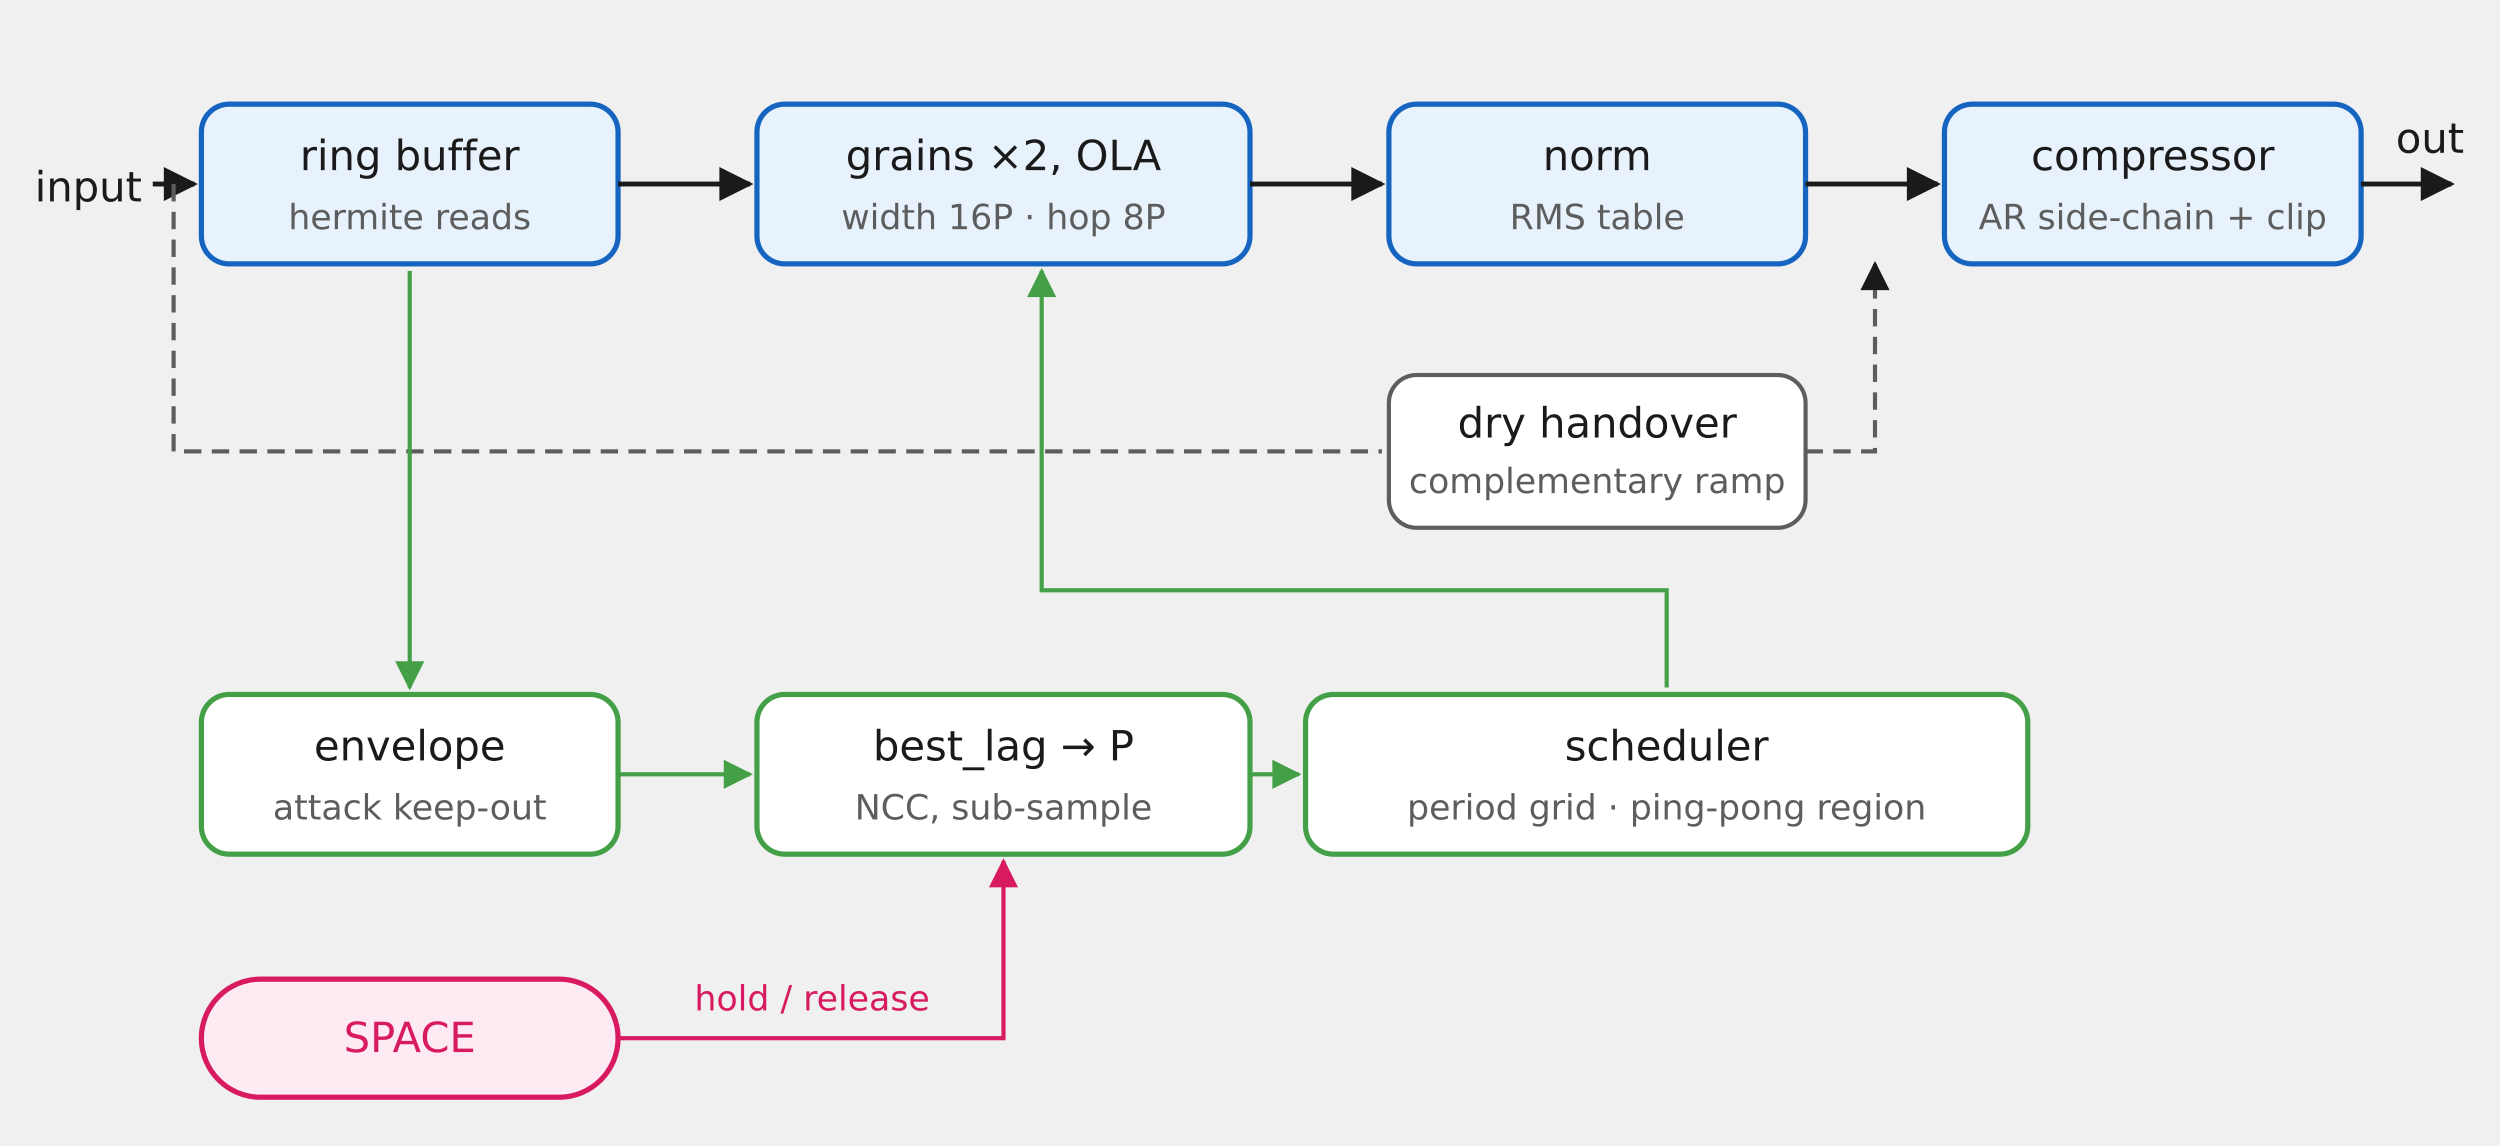
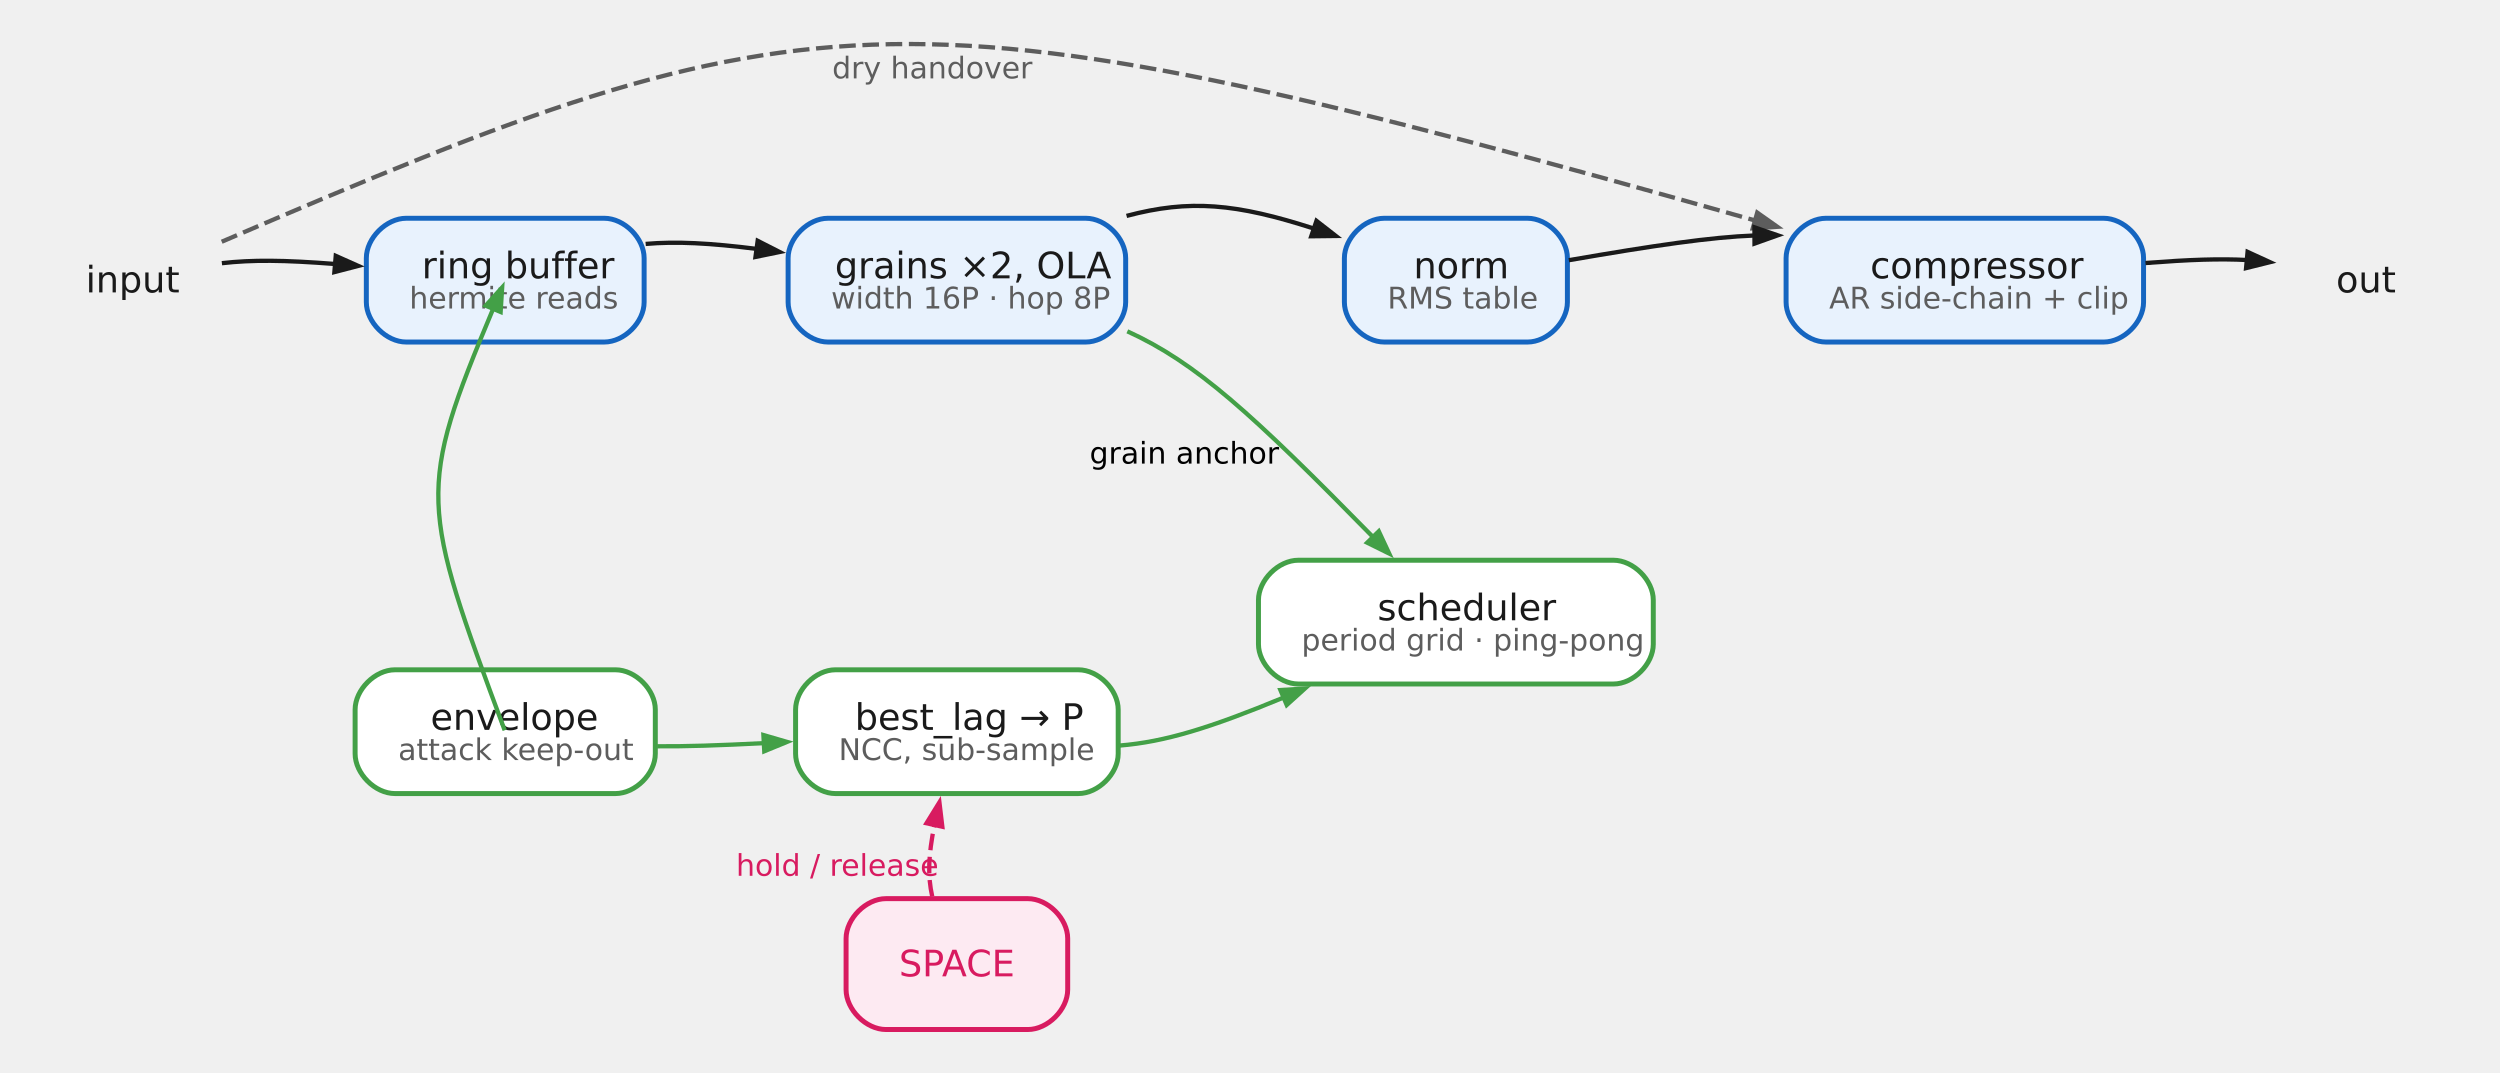
- <svg xmlns="http://www.w3.org/2000/svg" width="720" height="330" viewBox="0 0 720 330" font-family="DejaVu Sans, Verdana, sans-serif" font-size="12">
-   <defs>
-     <marker id="arrow" viewBox="0 0 10 10" refX="9" refY="5" markerWidth="7" markerHeight="7" orient="auto-start-reverse">
-       <path d="M 0 0 L 10 5 L 0 10 z" fill="#1a1a1a" />
-     </marker>
-     <marker id="arrow-m" viewBox="0 0 10 10" refX="9" refY="5" markerWidth="7" markerHeight="7" orient="auto-start-reverse">
-       <path d="M 0 0 L 10 5 L 0 10 z" fill="#d81b60" />
-     </marker>
-     <marker id="arrow-g" viewBox="0 0 10 10" refX="9" refY="5" markerWidth="7" markerHeight="7" orient="auto-start-reverse">
-       <path d="M 0 0 L 10 5 L 0 10 z" fill="#43a047" />
-     </marker>
-   </defs>
-   <text x="10" y="58" fill="#1a1a1a">input</text>
-   <rect x="58" y="30" width="120" height="46" rx="8" fill="#e8f2fd" stroke="#1565c0" stroke-width="1.5" />
-   <text x="118" y="49" text-anchor="middle" fill="#1a1a1a">ring buffer</text>
-   <text x="118" y="66" text-anchor="middle" fill="#5d5d5d" font-size="10">hermite reads</text>
-   <rect x="218" y="30" width="142" height="46" rx="8" fill="#e8f2fd" stroke="#1565c0" stroke-width="1.5" />
-   <text x="289" y="49" text-anchor="middle" fill="#1a1a1a">grains ×2, OLA</text>
-   <text x="289" y="66" text-anchor="middle" fill="#5d5d5d" font-size="10">width 16P · hop 8P</text>
-   <rect x="400" y="30" width="120" height="46" rx="8" fill="#e8f2fd" stroke="#1565c0" stroke-width="1.5" />
-   <text x="460" y="49" text-anchor="middle" fill="#1a1a1a">norm</text>
-   <text x="460" y="66" text-anchor="middle" fill="#5d5d5d" font-size="10">RMS table</text>
-   <rect x="560" y="30" width="120" height="46" rx="8" fill="#e8f2fd" stroke="#1565c0" stroke-width="1.5" />
-   <text x="620" y="49" text-anchor="middle" fill="#1a1a1a">compressor</text>
-   <text x="620" y="66" text-anchor="middle" fill="#5d5d5d" font-size="10">AR side-chain + clip</text>
-   <line x1="44" y1="53" x2="56" y2="53" stroke="#1a1a1a" stroke-width="1.4" marker-end="url(#arrow)" />
-   <line x1="178" y1="53" x2="216" y2="53" stroke="#1a1a1a" stroke-width="1.4" marker-end="url(#arrow)" />
-   <line x1="360" y1="53" x2="398" y2="53" stroke="#1a1a1a" stroke-width="1.4" marker-end="url(#arrow)" />
-   <line x1="520" y1="53" x2="558" y2="53" stroke="#1a1a1a" stroke-width="1.4" marker-end="url(#arrow)" />
-   <line x1="680" y1="53" x2="706" y2="53" stroke="#1a1a1a" stroke-width="1.4" marker-end="url(#arrow)" />
-   <text x="690" y="44" fill="#1a1a1a">out</text>
-   <path d="M 50 53 L 50 130 L 398 130" fill="none" stroke="#5d5d5d" stroke-width="1.2" stroke-dasharray="5,3" />
-   <rect x="400" y="108" width="120" height="44" rx="8" fill="#ffffff" stroke="#5d5d5d" stroke-width="1.2" />
-   <text x="460" y="126" text-anchor="middle" fill="#1a1a1a">dry handover</text>
-   <text x="460" y="142" text-anchor="middle" fill="#5d5d5d" font-size="10">complementary ramp</text>
-   <path d="M 520 130 L 540 130 L 540 76" fill="none" stroke="#5d5d5d" stroke-width="1.2" stroke-dasharray="5,3" marker-end="url(#arrow)" />
-   <rect x="58" y="200" width="120" height="46" rx="8" fill="#ffffff" stroke="#43a047" stroke-width="1.5" />
-   <text x="118" y="219" text-anchor="middle" fill="#1a1a1a">envelope</text>
-   <text x="118" y="236" text-anchor="middle" fill="#5d5d5d" font-size="10">attack keep-out</text>
-   <rect x="218" y="200" width="142" height="46" rx="8" fill="#ffffff" stroke="#43a047" stroke-width="1.5" />
-   <text x="289" y="219" text-anchor="middle" fill="#1a1a1a">best_lag → P</text>
-   <text x="289" y="236" text-anchor="middle" fill="#5d5d5d" font-size="10">NCC, sub-sample</text>
-   <rect x="376" y="200" width="208" height="46" rx="8" fill="#ffffff" stroke="#43a047" stroke-width="1.5" />
-   <text x="480" y="219" text-anchor="middle" fill="#1a1a1a">scheduler</text>
-   <text x="480" y="236" text-anchor="middle" fill="#5d5d5d" font-size="10">period grid · ping-pong region</text>
-   <line x1="118" y1="78" x2="118" y2="198" stroke="#43a047" stroke-width="1.2" marker-end="url(#arrow-g)" />
-   <line x1="178" y1="223" x2="216" y2="223" stroke="#43a047" stroke-width="1.2" marker-end="url(#arrow-g)" />
-   <line x1="360" y1="223" x2="374" y2="223" stroke="#43a047" stroke-width="1.2" marker-end="url(#arrow-g)" />
-   <line x1="480" y1="198" x2="480" y2="120 " stroke="#43a047" stroke-width="1.2" opacity="0" />
-   <path d="M 480 198 L 480 170 L 300 170 L 300 78" fill="none" stroke="#43a047" stroke-width="1.2" marker-end="url(#arrow-g)" />
-   <rect x="58" y="282" width="120" height="34" rx="17" fill="#fdeaf2" stroke="#d81b60" stroke-width="1.5" />
-   <text x="118" y="303" text-anchor="middle" fill="#d81b60">SPACE</text>
-   <path d="M 178 299 L 289 299 L 289 248" fill="none" stroke="#d81b60" stroke-width="1.2" marker-end="url(#arrow-m)" />
-   <text x="200" y="291" fill="#d81b60" font-size="10">hold / release</text>
+ <svg xmlns="http://www.w3.org/2000/svg" width="720" height="309" viewBox="0.00 0.00 753.00 323.00">
+   <g id="graph0" class="graph" transform="scale(1 1) rotate(0) translate(12.96 310.01)">
+     <g id="node1" class="node">
+       <text xml:space="preserve" text-anchor="middle" x="27" y="-222.01" font-family="DejaVu Sans, Verdana, sans-serif" font-size="11.00" fill="#1a1a1a">input</text>
+     </g>
+     <g id="node2" class="node">
+       <path fill="#e8f2fd" stroke="#1565c0" stroke-width="1.5" d="M169.05,-244.35C169.05,-244.35 109.38,-244.35 109.38,-244.35 103.38,-244.35 97.38,-238.35 97.38,-232.35 97.38,-232.35 97.38,-219.07 97.38,-219.07 97.38,-213.07 103.38,-207.07 109.38,-207.07 109.38,-207.07 169.05,-207.07 169.05,-207.07 175.05,-207.07 181.05,-213.07 181.05,-219.07 181.05,-219.07 181.05,-232.35 181.05,-232.35 181.05,-238.35 175.05,-244.35 169.05,-244.35" />
+       <text xml:space="preserve" text-anchor="start" x="114.09" y="-226.26" font-family="DejaVu Sans, Verdana, sans-serif" font-size="11.00" fill="#1a1a1a">ring buffer</text>
+       <text xml:space="preserve" text-anchor="start" x="110.34" y="-217.16" font-family="DejaVu Sans, Verdana, sans-serif" font-size="9.00" fill="#5d5d5d">hermite reads</text>
+     </g>
+     <g id="edge1" class="edge">
+       <path fill="none" stroke="#1a1a1a" stroke-width="1.3" d="M53.87,-230.82C63.03,-231.86 72.38,-231.78 88.08,-230.57" />
+       <polygon fill="#1a1a1a" stroke="#1a1a1a" stroke-width="1.3" points="88.17,-233.02 94.94,-230 87.76,-228.14 88.17,-233.02" />
+     </g>
+     <g id="node5" class="node">
+       <path fill="#e8f2fd" stroke="#1565c0" stroke-width="1.5" d="M620.68,-244.35C620.68,-244.35 537.01,-244.35 537.01,-244.35 531.01,-244.35 525.01,-238.35 525.01,-232.35 525.01,-232.35 525.01,-219.07 525.01,-219.07 525.01,-213.07 531.01,-207.07 537.01,-207.07 537.01,-207.07 620.68,-207.07 620.68,-207.07 626.68,-207.07 632.68,-213.07 632.68,-219.07 632.68,-219.07 632.68,-232.35 632.68,-232.35 632.68,-238.35 626.68,-244.35 620.68,-244.35" />
+       <text xml:space="preserve" text-anchor="start" x="550.35" y="-226.26" font-family="DejaVu Sans, Verdana, sans-serif" font-size="11.00" fill="#1a1a1a">compressor</text>
+       <text xml:space="preserve" text-anchor="start" x="537.97" y="-217.16" font-family="DejaVu Sans, Verdana, sans-serif" font-size="9.00" fill="#5d5d5d">AR side-chain + clip</text>
+     </g>
+     <g id="edge6" class="edge">
+       <path fill="none" stroke="#5d5d5d" stroke-width="1.3" stroke-dasharray="5,2" d="M53.82,-237.28C233.4,-314.5 257.76,-316.62 515.79,-243.65" />
+       <polygon fill="#5d5d5d" stroke="#5d5d5d" stroke-width="1.3" points="516.32,-246.05 522.38,-241.78 514.98,-241.33 516.32,-246.05" />
+       <text xml:space="preserve" text-anchor="middle" x="267.84" y="-286.48" font-family="DejaVu Sans, Verdana, sans-serif" font-size="9.00" fill="#5d5d5d">dry handover</text>
+     </g>
+     <g id="node3" class="node">
+       <path fill="#e8f2fd" stroke="#1565c0" stroke-width="1.5" d="M314.09,-244.35C314.09,-244.35 236.42,-244.35 236.42,-244.35 230.42,-244.35 224.42,-238.35 224.42,-232.35 224.42,-232.35 224.42,-219.07 224.42,-219.07 224.42,-213.07 230.42,-207.07 236.42,-207.07 236.42,-207.07 314.09,-207.07 314.09,-207.07 320.09,-207.07 326.09,-213.07 326.09,-219.07 326.09,-219.07 326.09,-232.35 326.09,-232.35 326.09,-238.35 320.09,-244.35 314.09,-244.35" />
+       <text xml:space="preserve" text-anchor="start" x="238.51" y="-226.26" font-family="DejaVu Sans, Verdana, sans-serif" font-size="11.00" fill="#1a1a1a">grains ×2, OLA</text>
+       <text xml:space="preserve" text-anchor="start" x="237.38" y="-217.16" font-family="DejaVu Sans, Verdana, sans-serif" font-size="9.00" fill="#5d5d5d">width 16P · hop 8P</text>
+     </g>
+     <g id="edge2" class="edge">
+       <path fill="none" stroke="#1a1a1a" stroke-width="1.3" d="M181.51,-236.62C190.68,-237.42 200.76,-236.91 215.27,-235.08" />
+       <polygon fill="#1a1a1a" stroke="#1a1a1a" stroke-width="1.3" points="215.25,-237.56 221.86,-234.19 214.59,-232.7 215.25,-237.56" />
+     </g>
+     <g id="node7" class="node">
+       <path fill="white" stroke="#43a047" stroke-width="1.5" d="M172.42,-108.35C172.42,-108.35 106,-108.35 106,-108.35 100,-108.35 94,-102.35 94,-96.35 94,-96.35 94,-83.07 94,-83.07 94,-77.07 100,-71.07 106,-71.07 106,-71.07 172.42,-71.07 172.42,-71.07 178.42,-71.07 184.42,-77.07 184.42,-83.07 184.42,-83.07 184.42,-96.35 184.42,-96.35 184.42,-102.35 178.42,-108.35 172.42,-108.35" />
+       <text xml:space="preserve" text-anchor="start" x="116.71" y="-90.26" font-family="DejaVu Sans, Verdana, sans-serif" font-size="11.00" fill="#1a1a1a">envelope</text>
+       <text xml:space="preserve" text-anchor="start" x="106.96" y="-81.16" font-family="DejaVu Sans, Verdana, sans-serif" font-size="9.00" fill="#5d5d5d">attack keep-out</text>
+     </g>
+     <g id="edge7" class="edge">
+       <path fill="none" stroke="#43a047" stroke-width="1.3" d="M139.05,-90.13C113.6,-158.61 112.45,-161.92 135.62,-217.18" />
+       <polygon fill="#43a047" stroke="#43a047" stroke-width="1.3" points="133.32,-218.02 138.29,-223.52 137.83,-216.12 133.32,-218.02" />
+     </g>
+     <g id="node4" class="node">
+       <path fill="#e8f2fd" stroke="#1565c0" stroke-width="1.5" d="M447.14,-244.35C447.14,-244.35 403.97,-244.35 403.97,-244.35 397.97,-244.35 391.97,-238.35 391.97,-232.35 391.97,-232.35 391.97,-219.07 391.97,-219.07 391.97,-213.07 397.97,-207.07 403.97,-207.07 403.97,-207.07 447.14,-207.07 447.14,-207.07 453.14,-207.07 459.14,-213.07 459.14,-219.07 459.14,-219.07 459.14,-232.35 459.14,-232.35 459.14,-238.35 453.14,-244.35 447.14,-244.35" />
+       <text xml:space="preserve" text-anchor="start" x="412.8" y="-226.26" font-family="DejaVu Sans, Verdana, sans-serif" font-size="11.00" fill="#1a1a1a">norm</text>
+       <text xml:space="preserve" text-anchor="start" x="404.93" y="-217.16" font-family="DejaVu Sans, Verdana, sans-serif" font-size="9.00" fill="#5d5d5d">RMS table</text>
+     </g>
+     <g id="edge3" class="edge">
+       <path fill="none" stroke="#1a1a1a" stroke-width="1.3" d="M326.36,-245.06C345.37,-250.11 359.32,-248.83 382.89,-241.21" />
+       <polygon fill="#1a1a1a" stroke="#1a1a1a" stroke-width="1.3" points="383.56,-243.57 389.41,-239.02 381.99,-238.93 383.56,-243.57" />
+     </g>
+     <g id="edge4" class="edge">
+       <path fill="none" stroke="#1a1a1a" stroke-width="1.3" d="M459.58,-231.72C485.34,-236.17 502.19,-238.66 515.63,-239.17" />
+       <polygon fill="#1a1a1a" stroke="#1a1a1a" stroke-width="1.3" points="515.48,-241.62 522.49,-239.21 515.5,-236.72 515.48,-241.62" />
+     </g>
+     <g id="node6" class="node">
+       <text xml:space="preserve" text-anchor="middle" x="699.68" y="-222.01" font-family="DejaVu Sans, Verdana, sans-serif" font-size="11.00" fill="#1a1a1a">out</text>
+     </g>
+     <g id="edge5" class="edge">
+       <path fill="none" stroke="#1a1a1a" stroke-width="1.3" d="M633.26,-230.87C646.65,-231.91 655.79,-232.21 663.87,-231.77" />
+       <polygon fill="#1a1a1a" stroke="#1a1a1a" stroke-width="1.3" points="664.01,-234.22 670.75,-231.13 663.56,-229.34 664.01,-234.22" />
+     </g>
+     <g id="node8" class="node">
+       <path fill="white" stroke="#43a047" stroke-width="1.5" d="M311.84,-108.35C311.84,-108.35 238.67,-108.35 238.67,-108.35 232.67,-108.35 226.67,-102.35 226.67,-96.35 226.67,-96.35 226.67,-83.07 226.67,-83.07 226.67,-77.07 232.67,-71.07 238.67,-71.07 238.67,-71.07 311.84,-71.07 311.84,-71.07 317.84,-71.07 323.84,-77.07 323.84,-83.07 323.84,-83.07 323.84,-96.35 323.84,-96.35 323.84,-102.35 317.84,-108.35 311.84,-108.35" />
+       <text xml:space="preserve" text-anchor="start" x="244.51" y="-90.26" font-family="DejaVu Sans, Verdana, sans-serif" font-size="11.00" fill="#1a1a1a">best_lag → P</text>
+       <text xml:space="preserve" text-anchor="start" x="239.63" y="-81.16" font-family="DejaVu Sans, Verdana, sans-serif" font-size="9.00" fill="#5d5d5d">NCC, sub-sample</text>
+     </g>
+     <g id="edge8" class="edge">
+       <path fill="none" stroke="#43a047" stroke-width="1.3" d="M184.96,-85.31C193.43,-85.24 203.47,-85.56 217.4,-86.27" />
+       <polygon fill="#43a047" stroke="#43a047" stroke-width="1.3" points="216.98,-88.7 224.1,-86.63 217.24,-83.81 216.98,-88.7" />
+     </g>
+     <g id="node9" class="node">
+       <path fill="white" stroke="#43a047" stroke-width="1.5" d="M473.01,-141.35C473.01,-141.35 378.09,-141.35 378.09,-141.35 372.09,-141.35 366.09,-135.35 366.09,-129.35 366.09,-129.35 366.09,-116.07 366.09,-116.07 366.09,-110.07 372.09,-104.07 378.09,-104.07 378.09,-104.07 473.01,-104.07 473.01,-104.07 479.01,-104.07 485.01,-110.07 485.01,-116.07 485.01,-116.07 485.01,-129.35 485.01,-129.35 485.01,-135.35 479.01,-141.35 473.01,-141.35" />
+       <text xml:space="preserve" text-anchor="start" x="401.93" y="-123.26" font-family="DejaVu Sans, Verdana, sans-serif" font-size="11.00" fill="#1a1a1a">scheduler</text>
+       <text xml:space="preserve" text-anchor="start" x="379.05" y="-114.16" font-family="DejaVu Sans, Verdana, sans-serif" font-size="9.00" fill="#5d5d5d">period grid · ping-pong</text>
+     </g>
+     <g id="edge9" class="edge">
+       <path fill="none" stroke="#43a047" stroke-width="1.3" d="M324.24,-85.53C337.85,-86.62 351.5,-90.82 373.7,-100.01" />
+       <polygon fill="#43a047" stroke="#43a047" stroke-width="1.3" points="372.7,-102.25 380.1,-102.71 374.6,-97.74 372.7,-102.25" />
+     </g>
+     <g id="edge10" class="edge">
+       <path fill="none" stroke="#43a047" stroke-width="1.3" d="M326.59,-210.3C347.33,-200.84 364.07,-185.6 400.78,-148.15" />
+       <polygon fill="#43a047" stroke="#43a047" stroke-width="1.3" points="402.33,-150.07 405.47,-143.35 398.83,-146.64 402.33,-150.07" />
+       <text xml:space="preserve" text-anchor="middle" x="343.76" y="-170.45" font-family="DejaVu Sans, Verdana, sans-serif" font-size="9.00">grain anchor</text>
+     </g>
+     <g id="node10" class="node">
+       <path fill="#fdeaf2" stroke="#d81b60" stroke-width="1.5" d="M296.63,-39.42C296.63,-39.42 253.88,-39.42 253.88,-39.42 247.88,-39.42 241.88,-33.42 241.88,-27.42 241.88,-27.42 241.88,-12 241.88,-12 241.88,-6 247.88,0 253.88,0 253.88,0 296.63,0 296.63,0 302.63,0 308.63,-6 308.63,-12 308.63,-12 308.63,-27.42 308.63,-27.42 308.63,-33.42 302.63,-39.42 296.63,-39.42" />
+       <text xml:space="preserve" text-anchor="middle" x="275.26" y="-16.01" font-family="DejaVu Sans, Verdana, sans-serif" font-size="11.00" fill="#d81b60">SPACE</text>
+     </g>
+     <g id="edge11" class="edge">
+       <path fill="none" stroke="#d81b60" stroke-width="1.3" stroke-dasharray="5,2" d="M267.82,-40.09C266.43,-46.41 266.65,-52.3 268.49,-61.63" />
+       <polygon fill="#d81b60" stroke="#d81b60" stroke-width="1.3" points="266.09,-62.13 269.99,-68.44 270.87,-61.08 266.09,-62.13" />
+       <text xml:space="preserve" text-anchor="middle" x="239.24" y="-46.3" font-family="DejaVu Sans, Verdana, sans-serif" font-size="9.00" fill="#d81b60">hold / release</text>
+     </g>
+   </g>
</svg>
